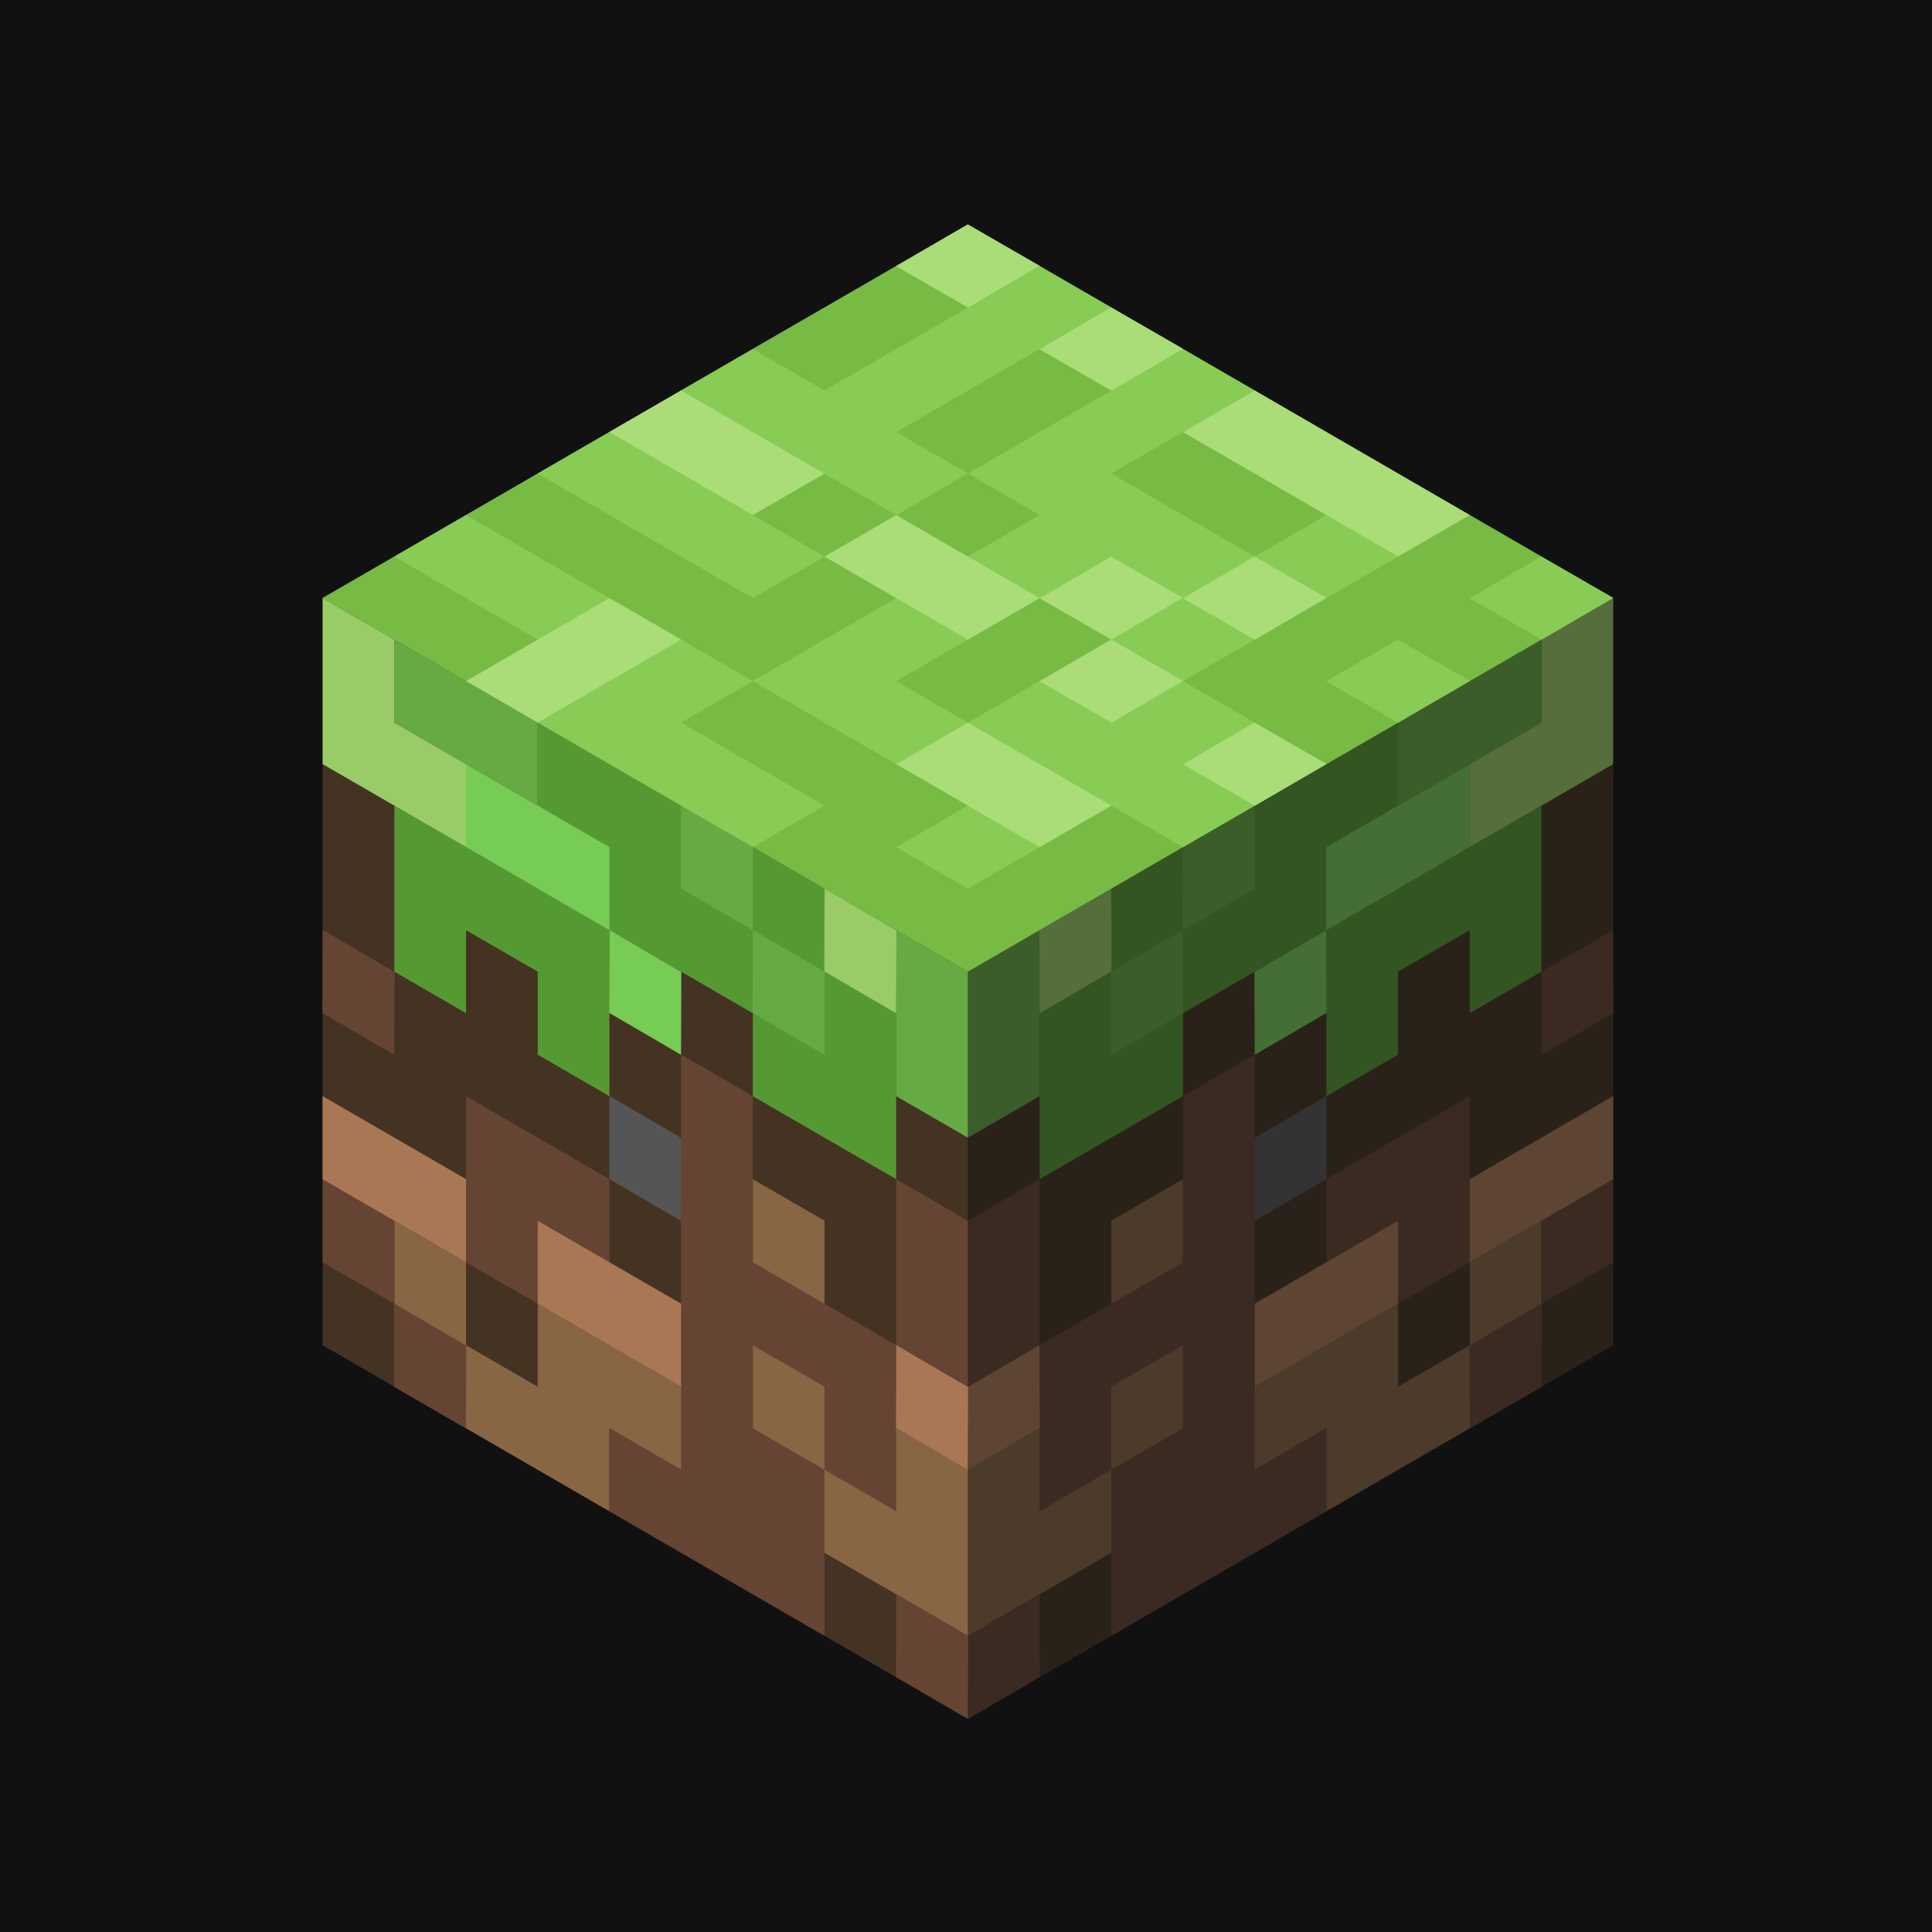
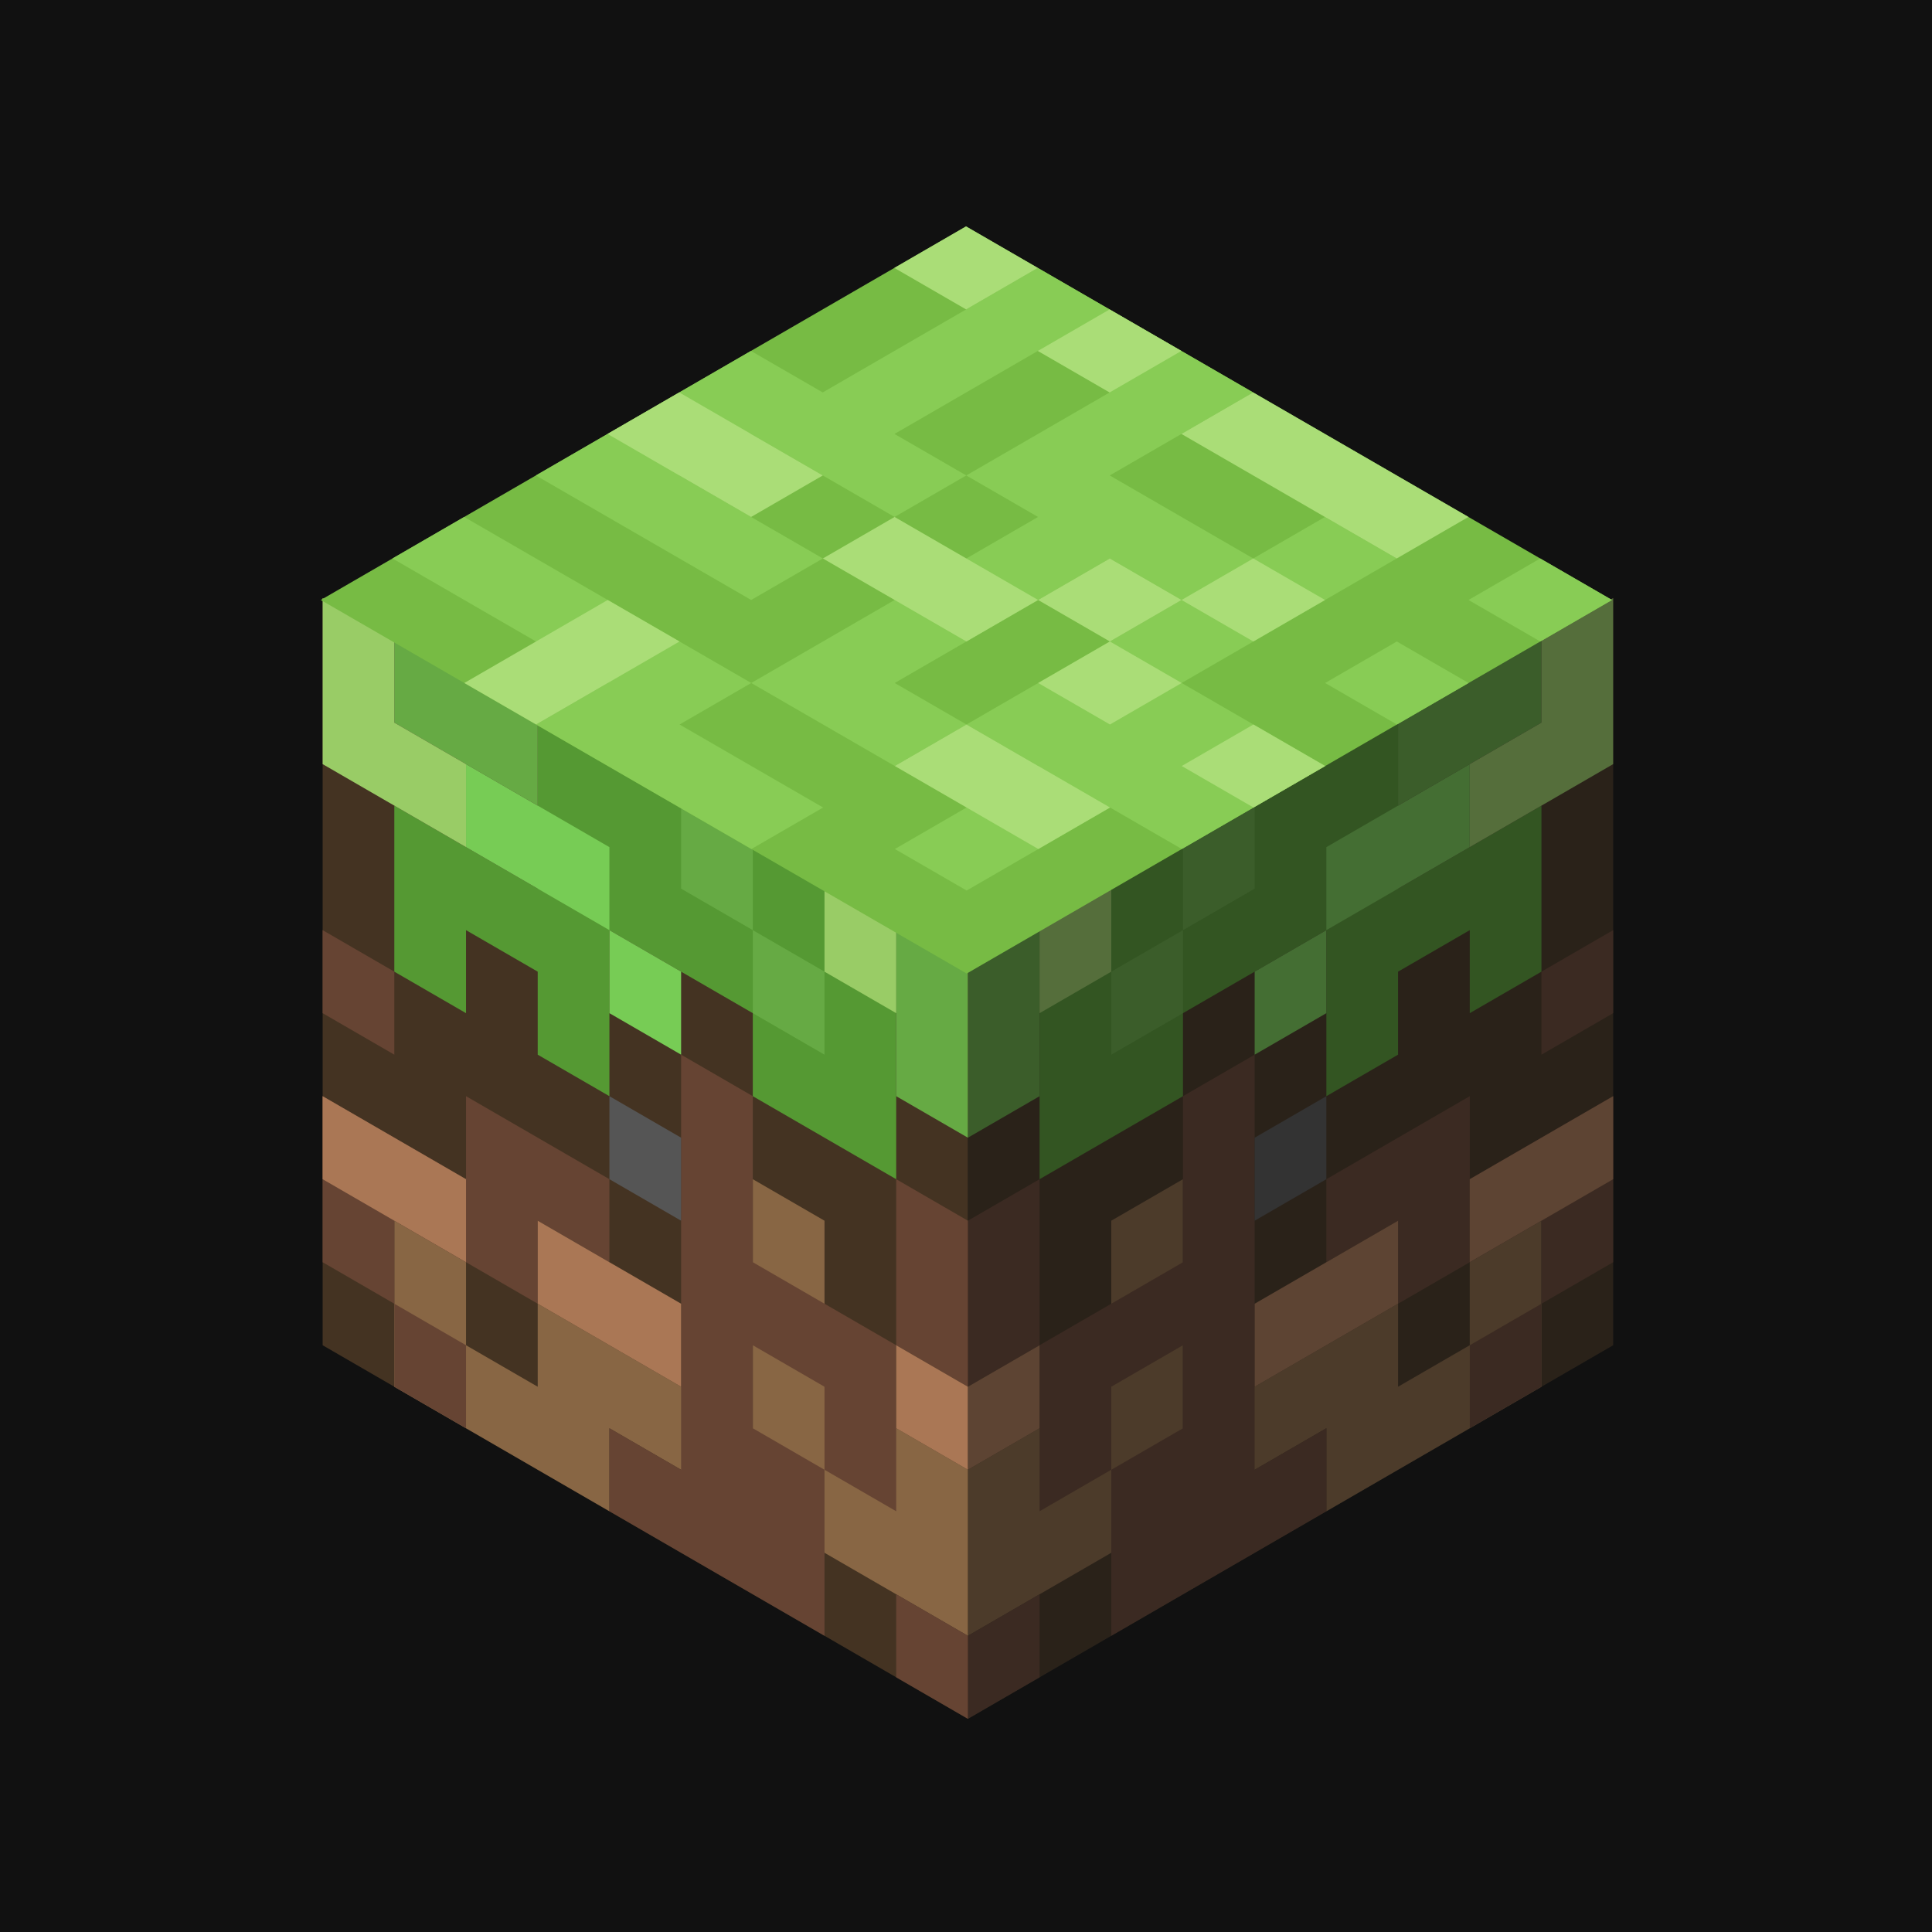
- <svg xmlns="http://www.w3.org/2000/svg" xmlns:xlink="http://www.w3.org/1999/xlink" aria-label="Minecraft" role="img" viewBox="0 0 512 512" stroke-linecap="square" fill="none">
+ <svg xmlns="http://www.w3.org/2000/svg" xmlns:xlink="http://www.w3.org/1999/xlink" aria-label="Minecraft" role="img" viewBox="0 0 512 512" fill="none" stroke-width="2">
  <path d="m0 0H512V512H0" fill="#111" />
  <use xlink:href="#a" transform="matrix(-1 0 0 1 513 0)" opacity=".5" />
-   <g id="a" transform="matrix(19 11 0 22 76 142)">
-     <path fill="#432" d="M.5.5h9v9h-9" />
-     <path stroke="#864" d="M2 8v1h2V8h5V7H7V5" />
-     <path stroke="#643" d="M1 5zM2 9zM1 8V7h2V6h1M5 9h2V8H6V4M7 6h1v1M9 9zM9 4v1" />
-     <path stroke="#a75" d="M1 7h1M4 7h1M9 6z" />
-     <path stroke="#555" d="M5 5z" />
-     <path stroke="#593" d="M4 4V1h4v2H7V2H4v1H2v1" />
-     <path stroke="#6a4" d="M2 1h1M6 1zM7 2zM9 1v1" />
-     <path stroke="#7c5" d="M5 3zM3 2h1" />
-     <path stroke="#9c6" d="M1 1v1h1M8 1z" />
-     <g transform="matrix(-1 1-1 0 19.5-9)">
-       <path fill="#7b4" d="M.5.5h9v9h-9" />
-       <path stroke="#8c5" d="M1 1zM3 1zM4 7zM3 4v2H1v2h3v1h2V7M2 3h4V1H5v1h3M7 4v1H4M9 4v2H8v3" />
-       <path stroke="#ad7" d="M1 3v2M1 7zM1 9zM3 3zM4 4zM5 1zM5 3zM5 5v1M5 8v1M7 2v1M8 7h1" />
-     </g>
+   <g id="a" transform="matrix(9.5 5.5 0 11 76 142)">
+     <path fill="#432" d="M1 1h18v18H1" />
+     <path stroke="#864" d="M14 9v5h4v2H8v2H4V15" />
+     <path stroke="#643" d="M2 17V14H6V12H9m4 0h3v3m1 3h2m-1-7V7M12 7v9h2v2H9M5 18H3m0-8H1" />
+     <path stroke="#a75" d="M1 14h4m2 0h4m6-2h2" />
+     <path stroke="#593" d="M4 9V6H8V4h6V6h2V2H8V9" />
+     <path stroke="#6a4" d="M3 2h4m4 0h2m0 2h2m3-3v4" />
+     <path stroke="#7c5" d="M9 6h2M5 4h4" />
+     <path stroke="#9c6" d="M2 1V4H5m10-2h2" />
+     <path stroke="#555" d="M9 10h2" />
+   </g>
+   <g transform="matrix(9.51 5.5 -9.5 5.5 256 49)">
+     <path fill="#7b4" d="M1 1h18v18H1" />
+     <path stroke="#8c5" d="M1 16H8v2h5m3-1V10h2v2H14V3m3-1h2m0 4H17M13 6H8V2H4V8H2v4H7M7 8H5m5-1v7h3" />
+     <path stroke="#ad7" d="M1 2H3M5 2H7M9 2h6m0 4H13m0 2H11m8 2H17m-2 0H13m-2 0H7M5 10H1m5 5v4m7-5h4" />
  </g>
</svg>
